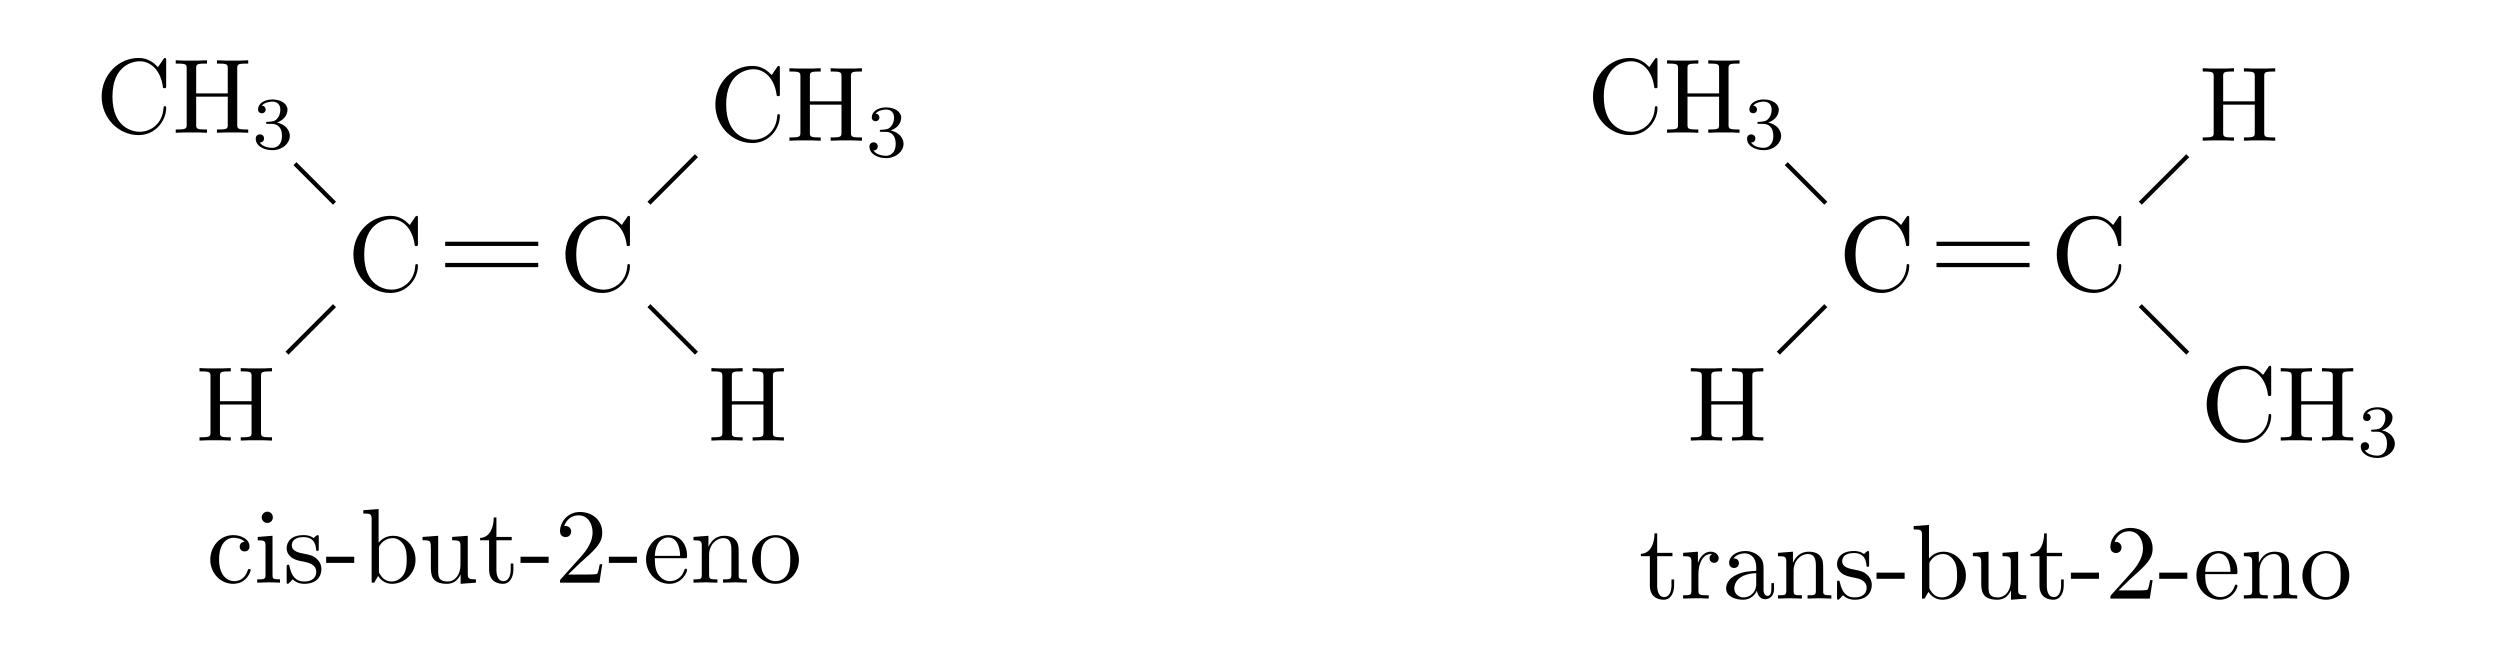
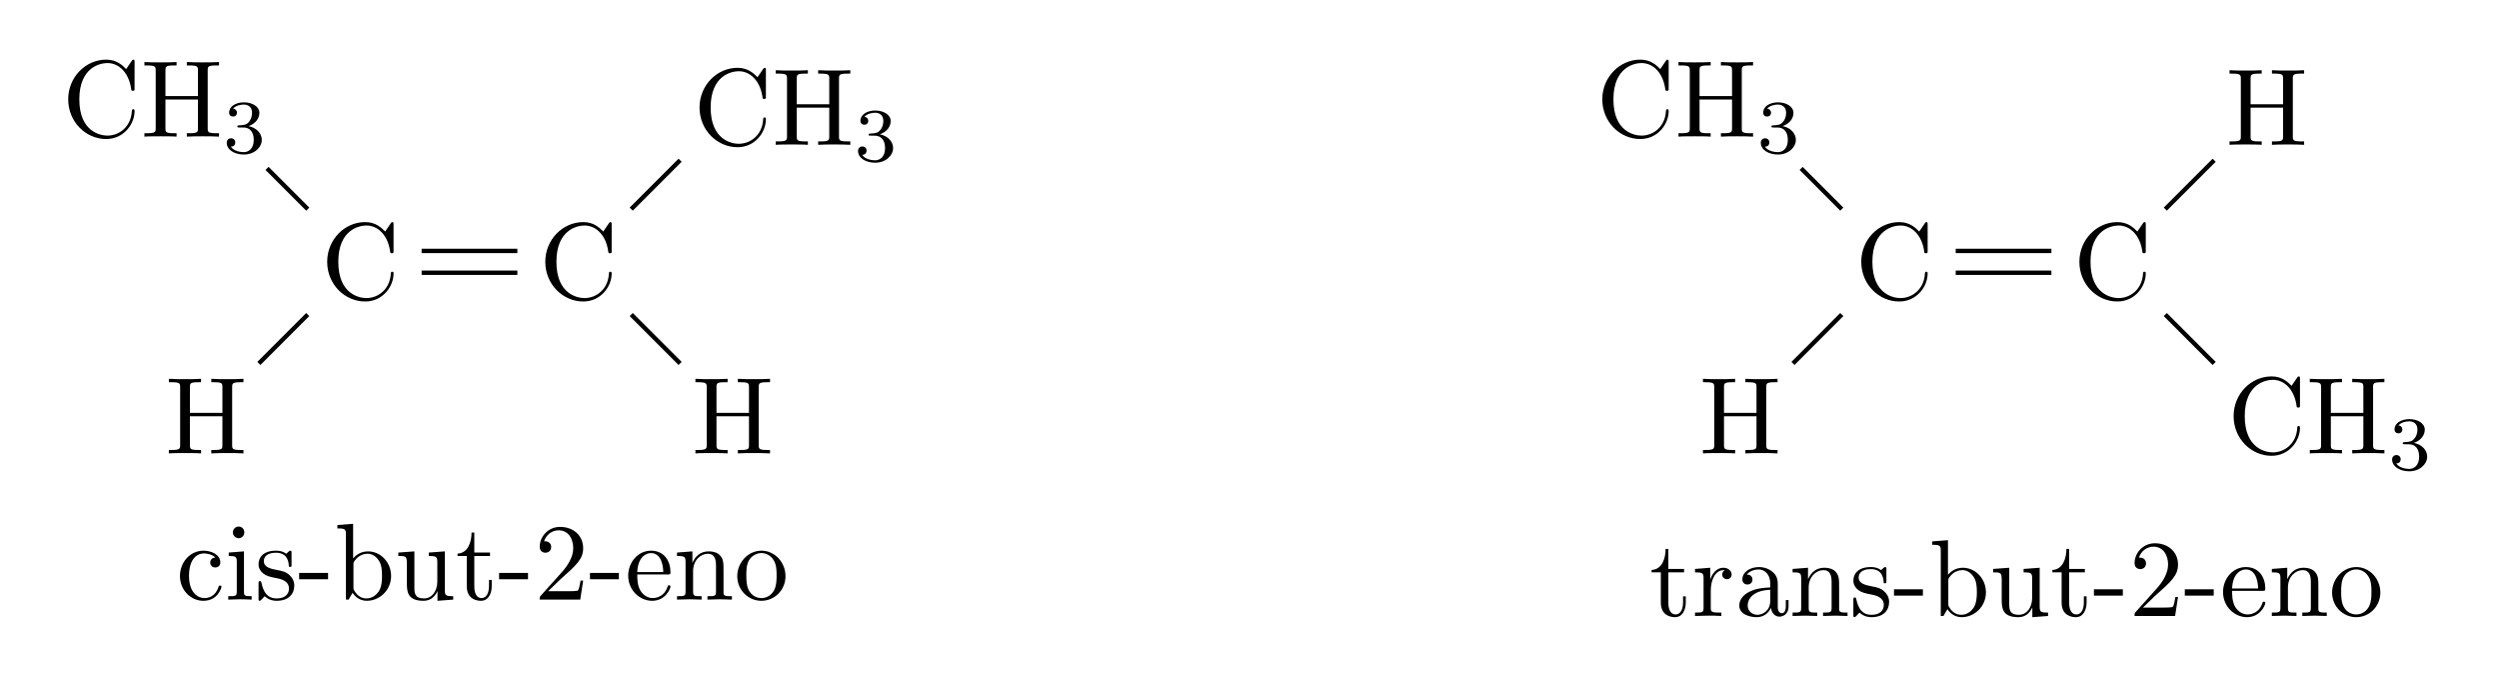
- <svg xmlns="http://www.w3.org/2000/svg" xmlns:xlink="http://www.w3.org/1999/xlink" width="234.933pt" height="61.919pt" viewBox="0 0 234.933 61.919">
+ <svg xmlns="http://www.w3.org/2000/svg" xmlns:xlink="http://www.w3.org/1999/xlink" width="228.291pt" height="61.919pt" viewBox="0 0 228.291 61.919">
  <defs>
    <g>
      <g id="glyph-0-0">
        <path d="M 0.562 -3.406 C 0.562 -1.344 2.172 0.219 4.031 0.219 C 5.656 0.219 6.625 -1.172 6.625 -2.328 C 6.625 -2.422 6.625 -2.5 6.5 -2.5 C 6.391 -2.5 6.391 -2.438 6.375 -2.328 C 6.297 -0.906 5.234 -0.094 4.141 -0.094 C 3.531 -0.094 1.578 -0.422 1.578 -3.406 C 1.578 -6.375 3.531 -6.719 4.141 -6.719 C 5.219 -6.719 6.109 -5.812 6.312 -4.359 C 6.328 -4.219 6.328 -4.188 6.469 -4.188 C 6.625 -4.188 6.625 -4.219 6.625 -4.422 L 6.625 -6.781 C 6.625 -6.953 6.625 -7.031 6.516 -7.031 C 6.484 -7.031 6.438 -7.031 6.359 -6.906 L 5.859 -6.172 C 5.5 -6.531 4.984 -7.031 4.031 -7.031 C 2.156 -7.031 0.562 -5.438 0.562 -3.406 Z M 0.562 -3.406 " />
      </g>
      <g id="glyph-0-1">
        <path d="M 6.109 -6.031 C 6.109 -6.391 6.125 -6.5 6.891 -6.5 L 7.141 -6.5 L 7.141 -6.812 C 6.781 -6.781 6.047 -6.781 5.672 -6.781 C 5.297 -6.781 4.547 -6.781 4.203 -6.812 L 4.203 -6.5 L 4.438 -6.5 C 5.203 -6.5 5.219 -6.391 5.219 -6.031 L 5.219 -3.703 L 2.25 -3.703 L 2.25 -6.031 C 2.25 -6.391 2.266 -6.5 3.031 -6.5 L 3.266 -6.5 L 3.266 -6.812 C 2.922 -6.781 2.188 -6.781 1.797 -6.781 C 1.422 -6.781 0.672 -6.781 0.328 -6.812 L 0.328 -6.5 L 0.562 -6.5 C 1.328 -6.5 1.359 -6.391 1.359 -6.031 L 1.359 -0.781 C 1.359 -0.422 1.328 -0.312 0.562 -0.312 L 0.328 -0.312 L 0.328 0 C 0.672 -0.031 1.422 -0.031 1.797 -0.031 C 2.172 -0.031 2.922 -0.031 3.266 0 L 3.266 -0.312 L 3.031 -0.312 C 2.266 -0.312 2.25 -0.422 2.25 -0.781 L 2.25 -3.391 L 5.219 -3.391 L 5.219 -0.781 C 5.219 -0.422 5.203 -0.312 4.438 -0.312 L 4.203 -0.312 L 4.203 0 C 4.547 -0.031 5.281 -0.031 5.656 -0.031 C 6.047 -0.031 6.781 -0.031 7.141 0 L 7.141 -0.312 L 6.891 -0.312 C 6.125 -0.312 6.109 -0.422 6.109 -0.781 Z M 6.109 -6.031 " />
      </g>
      <g id="glyph-0-2">
        <path d="M 1.172 -2.172 C 1.172 -3.797 1.984 -4.219 2.516 -4.219 C 2.609 -4.219 3.234 -4.203 3.578 -3.844 C 3.172 -3.812 3.109 -3.516 3.109 -3.391 C 3.109 -3.125 3.297 -2.938 3.562 -2.938 C 3.828 -2.938 4.031 -3.094 4.031 -3.406 C 4.031 -4.078 3.266 -4.469 2.5 -4.469 C 1.25 -4.469 0.344 -3.391 0.344 -2.156 C 0.344 -0.875 1.328 0.109 2.484 0.109 C 3.812 0.109 4.141 -1.094 4.141 -1.188 C 4.141 -1.281 4.031 -1.281 4 -1.281 C 3.922 -1.281 3.891 -1.25 3.875 -1.188 C 3.594 -0.266 2.938 -0.141 2.578 -0.141 C 2.047 -0.141 1.172 -0.562 1.172 -2.172 Z M 1.172 -2.172 " />
      </g>
      <g id="glyph-0-3">
        <path d="M 1.766 -4.406 L 0.375 -4.297 L 0.375 -3.984 C 1.016 -3.984 1.109 -3.922 1.109 -3.438 L 1.109 -0.75 C 1.109 -0.312 1 -0.312 0.328 -0.312 L 0.328 0 C 0.641 -0.016 1.188 -0.031 1.422 -0.031 C 1.781 -0.031 2.125 -0.016 2.469 0 L 2.469 -0.312 C 1.797 -0.312 1.766 -0.359 1.766 -0.75 Z M 1.797 -6.141 C 1.797 -6.453 1.562 -6.672 1.281 -6.672 C 0.969 -6.672 0.75 -6.406 0.75 -6.141 C 0.75 -5.875 0.969 -5.609 1.281 -5.609 C 1.562 -5.609 1.797 -5.828 1.797 -6.141 Z M 1.797 -6.141 " />
      </g>
      <g id="glyph-0-4">
        <path d="M 2.078 -1.938 C 2.297 -1.891 3.109 -1.734 3.109 -1.016 C 3.109 -0.516 2.766 -0.109 1.984 -0.109 C 1.141 -0.109 0.781 -0.672 0.594 -1.531 C 0.562 -1.656 0.562 -1.688 0.453 -1.688 C 0.328 -1.688 0.328 -1.625 0.328 -1.453 L 0.328 -0.125 C 0.328 0.047 0.328 0.109 0.438 0.109 C 0.484 0.109 0.5 0.094 0.688 -0.094 C 0.703 -0.109 0.703 -0.125 0.891 -0.312 C 1.328 0.094 1.781 0.109 1.984 0.109 C 3.125 0.109 3.594 -0.562 3.594 -1.281 C 3.594 -1.797 3.297 -2.109 3.172 -2.219 C 2.844 -2.547 2.453 -2.625 2.031 -2.703 C 1.469 -2.812 0.812 -2.938 0.812 -3.516 C 0.812 -3.875 1.062 -4.281 1.922 -4.281 C 3.016 -4.281 3.078 -3.375 3.094 -3.078 C 3.094 -2.984 3.188 -2.984 3.203 -2.984 C 3.344 -2.984 3.344 -3.031 3.344 -3.219 L 3.344 -4.234 C 3.344 -4.391 3.344 -4.469 3.234 -4.469 C 3.188 -4.469 3.156 -4.469 3.031 -4.344 C 3 -4.312 2.906 -4.219 2.859 -4.188 C 2.484 -4.469 2.078 -4.469 1.922 -4.469 C 0.703 -4.469 0.328 -3.797 0.328 -3.234 C 0.328 -2.891 0.484 -2.609 0.75 -2.391 C 1.078 -2.141 1.359 -2.078 2.078 -1.938 Z M 2.078 -1.938 " />
      </g>
      <g id="glyph-0-5">
        <path d="M 2.75 -1.859 L 2.75 -2.438 L 0.109 -2.438 L 0.109 -1.859 Z M 2.75 -1.859 " />
      </g>
      <g id="glyph-0-6">
        <path d="M 1.719 -3.766 L 1.719 -6.922 L 0.281 -6.812 L 0.281 -6.5 C 0.984 -6.5 1.062 -6.438 1.062 -5.938 L 1.062 0 L 1.312 0 C 1.312 -0.016 1.391 -0.156 1.672 -0.625 C 1.812 -0.391 2.234 0.109 2.969 0.109 C 4.156 0.109 5.188 -0.875 5.188 -2.156 C 5.188 -3.422 4.219 -4.406 3.078 -4.406 C 2.297 -4.406 1.875 -3.938 1.719 -3.766 Z M 1.75 -1.141 L 1.75 -3.188 C 1.75 -3.375 1.75 -3.391 1.859 -3.547 C 2.25 -4.109 2.797 -4.188 3.031 -4.188 C 3.484 -4.188 3.844 -3.922 4.078 -3.547 C 4.344 -3.141 4.359 -2.578 4.359 -2.156 C 4.359 -1.797 4.344 -1.203 4.062 -0.75 C 3.844 -0.438 3.469 -0.109 2.938 -0.109 C 2.484 -0.109 2.125 -0.344 1.891 -0.719 C 1.75 -0.922 1.75 -0.953 1.75 -1.141 Z M 1.75 -1.141 " />
      </g>
      <g id="glyph-0-7">
        <path d="M 3.891 -0.781 L 3.891 0.109 L 5.328 0 L 5.328 -0.312 C 4.641 -0.312 4.562 -0.375 4.562 -0.875 L 4.562 -4.406 L 3.094 -4.297 L 3.094 -3.984 C 3.781 -3.984 3.875 -3.922 3.875 -3.422 L 3.875 -1.656 C 3.875 -0.781 3.391 -0.109 2.656 -0.109 C 1.828 -0.109 1.781 -0.578 1.781 -1.094 L 1.781 -4.406 L 0.312 -4.297 L 0.312 -3.984 C 1.094 -3.984 1.094 -3.953 1.094 -3.078 L 1.094 -1.578 C 1.094 -0.797 1.094 0.109 2.609 0.109 C 3.172 0.109 3.609 -0.172 3.891 -0.781 Z M 3.891 -0.781 " />
      </g>
      <g id="glyph-0-8">
        <path d="M 1.719 -3.984 L 3.156 -3.984 L 3.156 -4.297 L 1.719 -4.297 L 1.719 -6.125 L 1.469 -6.125 C 1.469 -5.312 1.172 -4.25 0.188 -4.203 L 0.188 -3.984 L 1.031 -3.984 L 1.031 -1.234 C 1.031 -0.016 1.969 0.109 2.328 0.109 C 3.031 0.109 3.312 -0.594 3.312 -1.234 L 3.312 -1.797 L 3.062 -1.797 L 3.062 -1.25 C 3.062 -0.516 2.766 -0.141 2.391 -0.141 C 1.719 -0.141 1.719 -1.047 1.719 -1.219 Z M 1.719 -3.984 " />
      </g>
      <g id="glyph-0-9">
        <path d="M 1.266 -0.766 L 2.328 -1.797 C 3.875 -3.172 4.469 -3.703 4.469 -4.703 C 4.469 -5.844 3.578 -6.641 2.359 -6.641 C 1.234 -6.641 0.5 -5.719 0.5 -4.828 C 0.5 -4.281 1 -4.281 1.031 -4.281 C 1.203 -4.281 1.547 -4.391 1.547 -4.812 C 1.547 -5.062 1.359 -5.328 1.016 -5.328 C 0.938 -5.328 0.922 -5.328 0.891 -5.312 C 1.109 -5.969 1.656 -6.328 2.234 -6.328 C 3.141 -6.328 3.562 -5.516 3.562 -4.703 C 3.562 -3.906 3.078 -3.125 2.516 -2.5 L 0.609 -0.375 C 0.5 -0.266 0.5 -0.234 0.5 0 L 4.203 0 L 4.469 -1.734 L 4.234 -1.734 C 4.172 -1.438 4.109 -1 4 -0.844 C 3.938 -0.766 3.281 -0.766 3.062 -0.766 Z M 1.266 -0.766 " />
      </g>
      <g id="glyph-0-10">
        <path d="M 1.109 -2.516 C 1.172 -4 2.016 -4.25 2.359 -4.25 C 3.375 -4.25 3.484 -2.906 3.484 -2.516 Z M 1.109 -2.297 L 3.891 -2.297 C 4.109 -2.297 4.141 -2.297 4.141 -2.516 C 4.141 -3.5 3.594 -4.469 2.359 -4.469 C 1.203 -4.469 0.281 -3.438 0.281 -2.188 C 0.281 -0.859 1.328 0.109 2.469 0.109 C 3.688 0.109 4.141 -1 4.141 -1.188 C 4.141 -1.281 4.062 -1.312 4 -1.312 C 3.922 -1.312 3.891 -1.25 3.875 -1.172 C 3.531 -0.141 2.625 -0.141 2.531 -0.141 C 2.031 -0.141 1.641 -0.438 1.406 -0.812 C 1.109 -1.281 1.109 -1.938 1.109 -2.297 Z M 1.109 -2.297 " />
      </g>
      <g id="glyph-0-11">
        <path d="M 1.094 -3.422 L 1.094 -0.75 C 1.094 -0.312 0.984 -0.312 0.312 -0.312 L 0.312 0 C 0.672 -0.016 1.172 -0.031 1.453 -0.031 C 1.703 -0.031 2.219 -0.016 2.562 0 L 2.562 -0.312 C 1.891 -0.312 1.781 -0.312 1.781 -0.75 L 1.781 -2.594 C 1.781 -3.625 2.5 -4.188 3.125 -4.188 C 3.766 -4.188 3.875 -3.656 3.875 -3.078 L 3.875 -0.75 C 3.875 -0.312 3.766 -0.312 3.094 -0.312 L 3.094 0 C 3.438 -0.016 3.953 -0.031 4.219 -0.031 C 4.469 -0.031 5 -0.016 5.328 0 L 5.328 -0.312 C 4.812 -0.312 4.562 -0.312 4.562 -0.609 L 4.562 -2.516 C 4.562 -3.375 4.562 -3.672 4.25 -4.031 C 4.109 -4.203 3.781 -4.406 3.203 -4.406 C 2.469 -4.406 2 -3.984 1.719 -3.359 L 1.719 -4.406 L 0.312 -4.297 L 0.312 -3.984 C 1.016 -3.984 1.094 -3.922 1.094 -3.422 Z M 1.094 -3.422 " />
      </g>
      <g id="glyph-0-12">
        <path d="M 4.688 -2.141 C 4.688 -3.406 3.703 -4.469 2.5 -4.469 C 1.25 -4.469 0.281 -3.375 0.281 -2.141 C 0.281 -0.844 1.312 0.109 2.484 0.109 C 3.688 0.109 4.688 -0.875 4.688 -2.141 Z M 2.5 -0.141 C 2.062 -0.141 1.625 -0.344 1.359 -0.812 C 1.109 -1.25 1.109 -1.859 1.109 -2.219 C 1.109 -2.609 1.109 -3.141 1.344 -3.578 C 1.609 -4.031 2.078 -4.25 2.484 -4.25 C 2.922 -4.25 3.344 -4.031 3.609 -3.594 C 3.875 -3.172 3.875 -2.594 3.875 -2.219 C 3.875 -1.859 3.875 -1.312 3.656 -0.875 C 3.422 -0.422 2.984 -0.141 2.5 -0.141 Z M 2.5 -0.141 " />
      </g>
      <g id="glyph-0-13">
        <path d="M 1.672 -3.312 L 1.672 -4.406 L 0.281 -4.297 L 0.281 -3.984 C 0.984 -3.984 1.062 -3.922 1.062 -3.422 L 1.062 -0.75 C 1.062 -0.312 0.953 -0.312 0.281 -0.312 L 0.281 0 C 0.672 -0.016 1.141 -0.031 1.422 -0.031 C 1.812 -0.031 2.281 -0.031 2.688 0 L 2.688 -0.312 L 2.469 -0.312 C 1.734 -0.312 1.719 -0.422 1.719 -0.781 L 1.719 -2.312 C 1.719 -3.297 2.141 -4.188 2.891 -4.188 C 2.953 -4.188 2.984 -4.188 3 -4.172 C 2.969 -4.172 2.766 -4.047 2.766 -3.781 C 2.766 -3.516 2.984 -3.359 3.203 -3.359 C 3.375 -3.359 3.625 -3.484 3.625 -3.797 C 3.625 -4.109 3.312 -4.406 2.891 -4.406 C 2.156 -4.406 1.797 -3.734 1.672 -3.312 Z M 1.672 -3.312 " />
      </g>
      <g id="glyph-0-14">
        <path d="M 3.312 -0.75 C 3.359 -0.359 3.625 0.062 4.094 0.062 C 4.312 0.062 4.922 -0.078 4.922 -0.891 L 4.922 -1.453 L 4.672 -1.453 L 4.672 -0.891 C 4.672 -0.312 4.422 -0.25 4.312 -0.25 C 3.984 -0.25 3.938 -0.703 3.938 -0.75 L 3.938 -2.734 C 3.938 -3.156 3.938 -3.547 3.578 -3.922 C 3.188 -4.312 2.688 -4.469 2.219 -4.469 C 1.391 -4.469 0.703 -4 0.703 -3.344 C 0.703 -3.047 0.906 -2.875 1.172 -2.875 C 1.453 -2.875 1.625 -3.078 1.625 -3.328 C 1.625 -3.453 1.578 -3.781 1.109 -3.781 C 1.391 -4.141 1.875 -4.25 2.188 -4.25 C 2.688 -4.25 3.25 -3.859 3.25 -2.969 L 3.25 -2.609 C 2.734 -2.578 2.047 -2.547 1.422 -2.25 C 0.672 -1.906 0.422 -1.391 0.422 -0.953 C 0.422 -0.141 1.391 0.109 2.016 0.109 C 2.672 0.109 3.125 -0.297 3.312 -0.75 Z M 3.25 -2.391 L 3.25 -1.391 C 3.25 -0.453 2.531 -0.109 2.078 -0.109 C 1.594 -0.109 1.188 -0.453 1.188 -0.953 C 1.188 -1.5 1.609 -2.328 3.25 -2.391 Z M 3.25 -2.391 " />
      </g>
      <g id="glyph-1-0">
        <path d="M 1.906 -2.328 C 2.453 -2.328 2.844 -1.953 2.844 -1.203 C 2.844 -0.344 2.328 -0.078 1.938 -0.078 C 1.656 -0.078 1.031 -0.156 0.75 -0.578 C 1.078 -0.578 1.156 -0.812 1.156 -0.969 C 1.156 -1.188 0.984 -1.344 0.766 -1.344 C 0.578 -1.344 0.375 -1.219 0.375 -0.938 C 0.375 -0.281 1.094 0.141 1.938 0.141 C 2.906 0.141 3.578 -0.516 3.578 -1.203 C 3.578 -1.75 3.141 -2.297 2.375 -2.453 C 3.094 -2.719 3.359 -3.234 3.359 -3.672 C 3.359 -4.219 2.734 -4.625 1.953 -4.625 C 1.188 -4.625 0.594 -4.25 0.594 -3.688 C 0.594 -3.453 0.75 -3.328 0.953 -3.328 C 1.172 -3.328 1.312 -3.484 1.312 -3.672 C 1.312 -3.875 1.172 -4.031 0.953 -4.047 C 1.203 -4.344 1.672 -4.422 1.938 -4.422 C 2.25 -4.422 2.688 -4.266 2.688 -3.672 C 2.688 -3.375 2.594 -3.047 2.406 -2.844 C 2.188 -2.578 1.984 -2.562 1.641 -2.531 C 1.469 -2.516 1.453 -2.516 1.422 -2.516 C 1.406 -2.516 1.344 -2.5 1.344 -2.422 C 1.344 -2.328 1.406 -2.328 1.531 -2.328 Z M 1.906 -2.328 " />
      </g>
    </g>
  </defs>
  <g fill="rgb(0%, 0%, 0%)" fill-opacity="1">
-     <use xlink:href="#glyph-0-0" x="32.648" y="27.313" />
+     <use xlink:href="#glyph-0-0" x="29.327" y="27.313" />
  </g>
  <g fill="rgb(0%, 0%, 0%)" fill-opacity="1">
-     <use xlink:href="#glyph-0-1" x="16.185" y="12.477" />
+     <use xlink:href="#glyph-0-1" x="12.865" y="12.477" />
  </g>
  <g fill="rgb(0%, 0%, 0%)" fill-opacity="1">
-     <use xlink:href="#glyph-1-0" x="23.657" y="13.971" />
+     <use xlink:href="#glyph-1-0" x="20.337" y="13.971" />
  </g>
-   <path fill="none" stroke-width="0.399" stroke-linecap="butt" stroke-linejoin="miter" stroke="rgb(0%, 0%, 0%)" stroke-opacity="1" stroke-miterlimit="10" d="M -4.811 8.215 L -8.53 11.934 " transform="matrix(1, 0, 0, -1, 36.245, 27.313)" />
+   <path fill="none" stroke-width="0.399" stroke-linecap="butt" stroke-linejoin="miter" stroke="rgb(0%, 0%, 0%)" stroke-opacity="1" stroke-miterlimit="10" d="M -4.812 8.215 L -8.53 11.934 " transform="matrix(1, 0, 0, -1, 32.925, 27.313)" />
  <g fill="rgb(0%, 0%, 0%)" fill-opacity="1">
-     <use xlink:href="#glyph-0-0" x="8.99" y="12.477" />
+     <use xlink:href="#glyph-0-0" x="5.669" y="12.477" />
  </g>
  <g fill="rgb(0%, 0%, 0%)" fill-opacity="1">
-     <use xlink:href="#glyph-0-1" x="18.42" y="41.403" />
+     <use xlink:href="#glyph-0-1" x="15.099" y="41.403" />
  </g>
-   <path fill="none" stroke-width="0.399" stroke-linecap="butt" stroke-linejoin="miter" stroke="rgb(0%, 0%, 0%)" stroke-opacity="1" stroke-miterlimit="10" d="M -4.811 -1.41 L -9.276 -5.875 " transform="matrix(1, 0, 0, -1, 36.245, 27.313)" />
+   <path fill="none" stroke-width="0.399" stroke-linecap="butt" stroke-linejoin="miter" stroke="rgb(0%, 0%, 0%)" stroke-opacity="1" stroke-miterlimit="10" d="M -4.812 -1.41 L -9.277 -5.875 " transform="matrix(1, 0, 0, -1, 32.925, 27.313)" />
  <g fill="rgb(0%, 0%, 0%)" fill-opacity="1">
-     <use xlink:href="#glyph-0-0" x="52.573" y="27.313" />
+     <use xlink:href="#glyph-0-0" x="49.252" y="27.313" />
  </g>
-   <path fill="none" stroke-width="0.399" stroke-linecap="butt" stroke-linejoin="miter" stroke="rgb(0%, 0%, 0%)" stroke-opacity="1" stroke-miterlimit="10" d="M 5.591 4.399 L 14.337 4.399 " transform="matrix(1, 0, 0, -1, 36.245, 27.313)" />
-   <path fill="none" stroke-width="0.399" stroke-linecap="butt" stroke-linejoin="miter" stroke="rgb(0%, 0%, 0%)" stroke-opacity="1" stroke-miterlimit="10" d="M 5.591 2.407 L 14.337 2.407 " transform="matrix(1, 0, 0, -1, 36.245, 27.313)" />
+   <path fill="none" stroke-width="0.399" stroke-linecap="butt" stroke-linejoin="miter" stroke="rgb(0%, 0%, 0%)" stroke-opacity="1" stroke-miterlimit="10" d="M 5.591 4.399 L 14.337 4.399 " transform="matrix(1, 0, 0, -1, 32.925, 27.313)" />
+   <path fill="none" stroke-width="0.399" stroke-linecap="butt" stroke-linejoin="miter" stroke="rgb(0%, 0%, 0%)" stroke-opacity="1" stroke-miterlimit="10" d="M 5.591 2.407 L 14.337 2.407 " transform="matrix(1, 0, 0, -1, 32.925, 27.313)" />
  <g fill="rgb(0%, 0%, 0%)" fill-opacity="1">
-     <use xlink:href="#glyph-0-0" x="66.662" y="13.224" />
+     <use xlink:href="#glyph-0-0" x="63.342" y="13.224" />
  </g>
  <g fill="rgb(0%, 0%, 0%)" fill-opacity="1">
-     <use xlink:href="#glyph-0-1" x="73.858" y="13.224" />
+     <use xlink:href="#glyph-0-1" x="70.537" y="13.224" />
  </g>
  <g fill="rgb(0%, 0%, 0%)" fill-opacity="1">
-     <use xlink:href="#glyph-1-0" x="81.33" y="14.718" />
+     <use xlink:href="#glyph-1-0" x="78.009" y="14.718" />
  </g>
-   <path fill="none" stroke-width="0.399" stroke-linecap="butt" stroke-linejoin="miter" stroke="rgb(0%, 0%, 0%)" stroke-opacity="1" stroke-miterlimit="10" d="M 24.739 8.215 L 29.204 12.68 " transform="matrix(1, 0, 0, -1, 36.245, 27.313)" />
+   <path fill="none" stroke-width="0.399" stroke-linecap="butt" stroke-linejoin="miter" stroke="rgb(0%, 0%, 0%)" stroke-opacity="1" stroke-miterlimit="10" d="M 24.739 8.215 L 29.204 12.68 " transform="matrix(1, 0, 0, -1, 32.925, 27.313)" />
  <g fill="rgb(0%, 0%, 0%)" fill-opacity="1">
-     <use xlink:href="#glyph-0-1" x="66.524" y="41.403" />
+     <use xlink:href="#glyph-0-1" x="63.203" y="41.403" />
  </g>
-   <path fill="none" stroke-width="0.399" stroke-linecap="butt" stroke-linejoin="miter" stroke="rgb(0%, 0%, 0%)" stroke-opacity="1" stroke-miterlimit="10" d="M 24.739 -1.41 L 29.204 -5.875 " transform="matrix(1, 0, 0, -1, 36.245, 27.313)" />
+   <path fill="none" stroke-width="0.399" stroke-linecap="butt" stroke-linejoin="miter" stroke="rgb(0%, 0%, 0%)" stroke-opacity="1" stroke-miterlimit="10" d="M 24.739 -1.41 L 29.204 -5.875 " transform="matrix(1, 0, 0, -1, 32.925, 27.313)" />
  <g fill="rgb(0%, 0%, 0%)" fill-opacity="1">
-     <use xlink:href="#glyph-0-2" x="19.416" y="54.755" />
-     <use xlink:href="#glyph-0-3" x="23.843" y="54.755" />
-     <use xlink:href="#glyph-0-4" x="26.611" y="54.755" />
-     <use xlink:href="#glyph-0-5" x="30.54" y="54.755" />
-     <use xlink:href="#glyph-0-6" x="33.861" y="54.755" />
-     <use xlink:href="#glyph-0-7" x="39.396" y="54.755" />
-     <use xlink:href="#glyph-0-8" x="44.931" y="54.755" />
-     <use xlink:href="#glyph-0-5" x="48.806" y="54.755" />
-     <use xlink:href="#glyph-0-9" x="52.126" y="54.755" />
-     <use xlink:href="#glyph-0-5" x="57.108" y="54.755" />
-     <use xlink:href="#glyph-0-10" x="60.428" y="54.755" />
-     <use xlink:href="#glyph-0-11" x="64.855" y="54.755" />
-     <use xlink:href="#glyph-0-12" x="70.391" y="54.755" />
+     <use xlink:href="#glyph-0-2" x="16.095" y="54.755" />
+     <use xlink:href="#glyph-0-3" x="20.522" y="54.755" />
+     <use xlink:href="#glyph-0-4" x="23.29" y="54.755" />
+     <use xlink:href="#glyph-0-5" x="27.219" y="54.755" />
+     <use xlink:href="#glyph-0-6" x="30.54" y="54.755" />
+     <use xlink:href="#glyph-0-7" x="36.075" y="54.755" />
+     <use xlink:href="#glyph-0-8" x="41.61" y="54.755" />
+     <use xlink:href="#glyph-0-5" x="45.485" y="54.755" />
+     <use xlink:href="#glyph-0-9" x="48.805" y="54.755" />
+     <use xlink:href="#glyph-0-5" x="53.787" y="54.755" />
+     <use xlink:href="#glyph-0-10" x="57.107" y="54.755" />
+     <use xlink:href="#glyph-0-11" x="61.534" y="54.755" />
+     <use xlink:href="#glyph-0-12" x="67.07" y="54.755" />
  </g>
  <g fill="rgb(0%, 0%, 0%)" fill-opacity="1">
-     <use xlink:href="#glyph-0-0" x="172.791" y="27.313" />
+     <use xlink:href="#glyph-0-0" x="169.47" y="27.313" />
  </g>
  <g fill="rgb(0%, 0%, 0%)" fill-opacity="1">
-     <use xlink:href="#glyph-0-1" x="156.329" y="12.477" />
+     <use xlink:href="#glyph-0-1" x="153.008" y="12.477" />
  </g>
  <g fill="rgb(0%, 0%, 0%)" fill-opacity="1">
-     <use xlink:href="#glyph-1-0" x="163.801" y="13.971" />
+     <use xlink:href="#glyph-1-0" x="160.48" y="13.971" />
  </g>
-   <path fill="none" stroke-width="0.399" stroke-linecap="butt" stroke-linejoin="miter" stroke="rgb(0%, 0%, 0%)" stroke-opacity="1" stroke-miterlimit="10" d="M -4.811 8.215 L -8.53 11.934 " transform="matrix(1, 0, 0, -1, 176.389, 27.313)" />
+   <path fill="none" stroke-width="0.399" stroke-linecap="butt" stroke-linejoin="miter" stroke="rgb(0%, 0%, 0%)" stroke-opacity="1" stroke-miterlimit="10" d="M -4.814 8.215 L -8.529 11.934 " transform="matrix(1, 0, 0, -1, 173.068, 27.313)" />
  <g fill="rgb(0%, 0%, 0%)" fill-opacity="1">
-     <use xlink:href="#glyph-0-0" x="149.134" y="12.477" />
+     <use xlink:href="#glyph-0-0" x="145.813" y="12.477" />
  </g>
  <g fill="rgb(0%, 0%, 0%)" fill-opacity="1">
-     <use xlink:href="#glyph-0-1" x="158.564" y="41.403" />
+     <use xlink:href="#glyph-0-1" x="155.243" y="41.403" />
  </g>
-   <path fill="none" stroke-width="0.399" stroke-linecap="butt" stroke-linejoin="miter" stroke="rgb(0%, 0%, 0%)" stroke-opacity="1" stroke-miterlimit="10" d="M -4.811 -1.41 L -9.276 -5.875 " transform="matrix(1, 0, 0, -1, 176.389, 27.313)" />
+   <path fill="none" stroke-width="0.399" stroke-linecap="butt" stroke-linejoin="miter" stroke="rgb(0%, 0%, 0%)" stroke-opacity="1" stroke-miterlimit="10" d="M -4.814 -1.41 L -9.275 -5.875 " transform="matrix(1, 0, 0, -1, 173.068, 27.313)" />
  <g fill="rgb(0%, 0%, 0%)" fill-opacity="1">
-     <use xlink:href="#glyph-0-0" x="192.717" y="27.313" />
+     <use xlink:href="#glyph-0-0" x="189.396" y="27.313" />
  </g>
-   <path fill="none" stroke-width="0.399" stroke-linecap="butt" stroke-linejoin="miter" stroke="rgb(0%, 0%, 0%)" stroke-opacity="1" stroke-miterlimit="10" d="M 5.591 4.399 L 14.334 4.399 " transform="matrix(1, 0, 0, -1, 176.389, 27.313)" />
-   <path fill="none" stroke-width="0.399" stroke-linecap="butt" stroke-linejoin="miter" stroke="rgb(0%, 0%, 0%)" stroke-opacity="1" stroke-miterlimit="10" d="M 5.591 2.407 L 14.334 2.407 " transform="matrix(1, 0, 0, -1, 176.389, 27.313)" />
+   <path fill="none" stroke-width="0.399" stroke-linecap="butt" stroke-linejoin="miter" stroke="rgb(0%, 0%, 0%)" stroke-opacity="1" stroke-miterlimit="10" d="M 5.592 4.399 L 14.334 4.399 " transform="matrix(1, 0, 0, -1, 173.068, 27.313)" />
+   <path fill="none" stroke-width="0.399" stroke-linecap="butt" stroke-linejoin="miter" stroke="rgb(0%, 0%, 0%)" stroke-opacity="1" stroke-miterlimit="10" d="M 5.592 2.407 L 14.334 2.407 " transform="matrix(1, 0, 0, -1, 173.068, 27.313)" />
  <g fill="rgb(0%, 0%, 0%)" fill-opacity="1">
-     <use xlink:href="#glyph-0-0" x="206.806" y="41.403" />
+     <use xlink:href="#glyph-0-0" x="203.485" y="41.403" />
  </g>
  <g fill="rgb(0%, 0%, 0%)" fill-opacity="1">
-     <use xlink:href="#glyph-0-1" x="214.001" y="41.403" />
+     <use xlink:href="#glyph-0-1" x="210.68" y="41.403" />
  </g>
  <g fill="rgb(0%, 0%, 0%)" fill-opacity="1">
-     <use xlink:href="#glyph-1-0" x="221.473" y="42.897" />
+     <use xlink:href="#glyph-1-0" x="218.152" y="42.897" />
  </g>
-   <path fill="none" stroke-width="0.399" stroke-linecap="butt" stroke-linejoin="miter" stroke="rgb(0%, 0%, 0%)" stroke-opacity="1" stroke-miterlimit="10" d="M 24.74 -1.41 L 29.201 -5.875 " transform="matrix(1, 0, 0, -1, 176.389, 27.313)" />
+   <path fill="none" stroke-width="0.399" stroke-linecap="butt" stroke-linejoin="miter" stroke="rgb(0%, 0%, 0%)" stroke-opacity="1" stroke-miterlimit="10" d="M 24.737 -1.41 L 29.202 -5.875 " transform="matrix(1, 0, 0, -1, 173.068, 27.313)" />
  <g fill="rgb(0%, 0%, 0%)" fill-opacity="1">
-     <use xlink:href="#glyph-0-1" x="206.668" y="13.224" />
+     <use xlink:href="#glyph-0-1" x="203.347" y="13.224" />
  </g>
-   <path fill="none" stroke-width="0.399" stroke-linecap="butt" stroke-linejoin="miter" stroke="rgb(0%, 0%, 0%)" stroke-opacity="1" stroke-miterlimit="10" d="M 24.74 8.215 L 29.201 12.68 " transform="matrix(1, 0, 0, -1, 176.389, 27.313)" />
+   <path fill="none" stroke-width="0.399" stroke-linecap="butt" stroke-linejoin="miter" stroke="rgb(0%, 0%, 0%)" stroke-opacity="1" stroke-miterlimit="10" d="M 24.737 8.215 L 29.202 12.68 " transform="matrix(1, 0, 0, -1, 173.068, 27.313)" />
  <g fill="rgb(0%, 0%, 0%)" fill-opacity="1">
-     <use xlink:href="#glyph-0-8" x="154.011" y="56.25" />
-     <use xlink:href="#glyph-0-13" x="157.885" y="56.25" />
-     <use xlink:href="#glyph-0-14" x="161.788" y="56.25" />
-     <use xlink:href="#glyph-0-11" x="166.769" y="56.25" />
-     <use xlink:href="#glyph-0-4" x="172.304" y="56.25" />
-     <use xlink:href="#glyph-0-5" x="176.234" y="56.25" />
-     <use xlink:href="#glyph-0-6" x="179.554" y="56.25" />
-     <use xlink:href="#glyph-0-7" x="185.089" y="56.25" />
-     <use xlink:href="#glyph-0-8" x="190.625" y="56.25" />
-     <use xlink:href="#glyph-0-5" x="194.499" y="56.25" />
-     <use xlink:href="#glyph-0-9" x="197.82" y="56.25" />
-     <use xlink:href="#glyph-0-5" x="202.801" y="56.25" />
-     <use xlink:href="#glyph-0-10" x="206.121" y="56.25" />
-     <use xlink:href="#glyph-0-11" x="210.549" y="56.25" />
-     <use xlink:href="#glyph-0-12" x="216.084" y="56.25" />
+     <use xlink:href="#glyph-0-8" x="150.69" y="56.25" />
+     <use xlink:href="#glyph-0-13" x="154.564" y="56.25" />
+     <use xlink:href="#glyph-0-14" x="158.467" y="56.25" />
+     <use xlink:href="#glyph-0-11" x="163.448" y="56.25" />
+     <use xlink:href="#glyph-0-4" x="168.983" y="56.25" />
+     <use xlink:href="#glyph-0-5" x="172.913" y="56.25" />
+     <use xlink:href="#glyph-0-6" x="176.233" y="56.25" />
+     <use xlink:href="#glyph-0-7" x="181.768" y="56.25" />
+     <use xlink:href="#glyph-0-8" x="187.304" y="56.25" />
+     <use xlink:href="#glyph-0-5" x="191.178" y="56.25" />
+     <use xlink:href="#glyph-0-9" x="194.499" y="56.25" />
+     <use xlink:href="#glyph-0-5" x="199.48" y="56.25" />
+     <use xlink:href="#glyph-0-10" x="202.8" y="56.25" />
+     <use xlink:href="#glyph-0-11" x="207.228" y="56.25" />
+     <use xlink:href="#glyph-0-12" x="212.763" y="56.25" />
  </g>
</svg>
